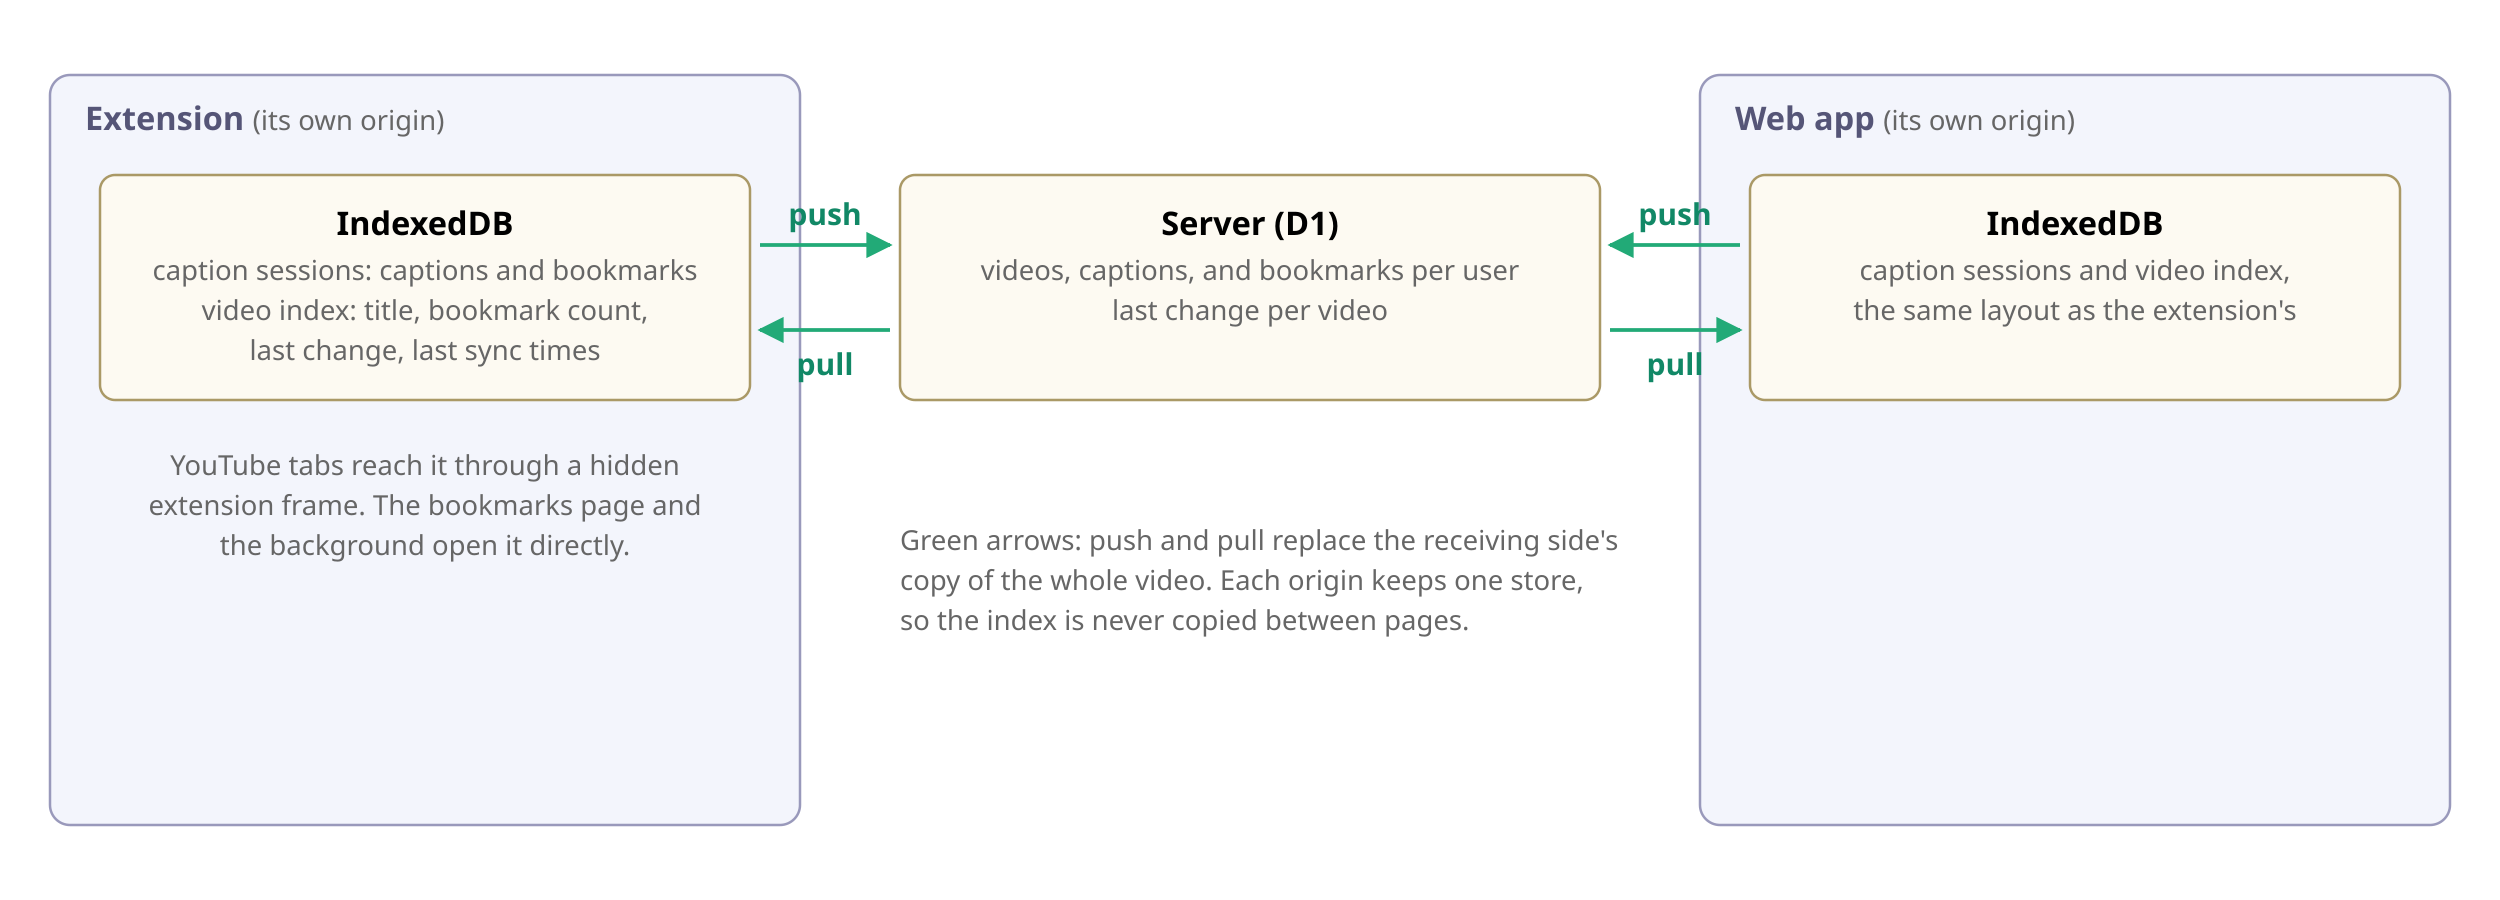
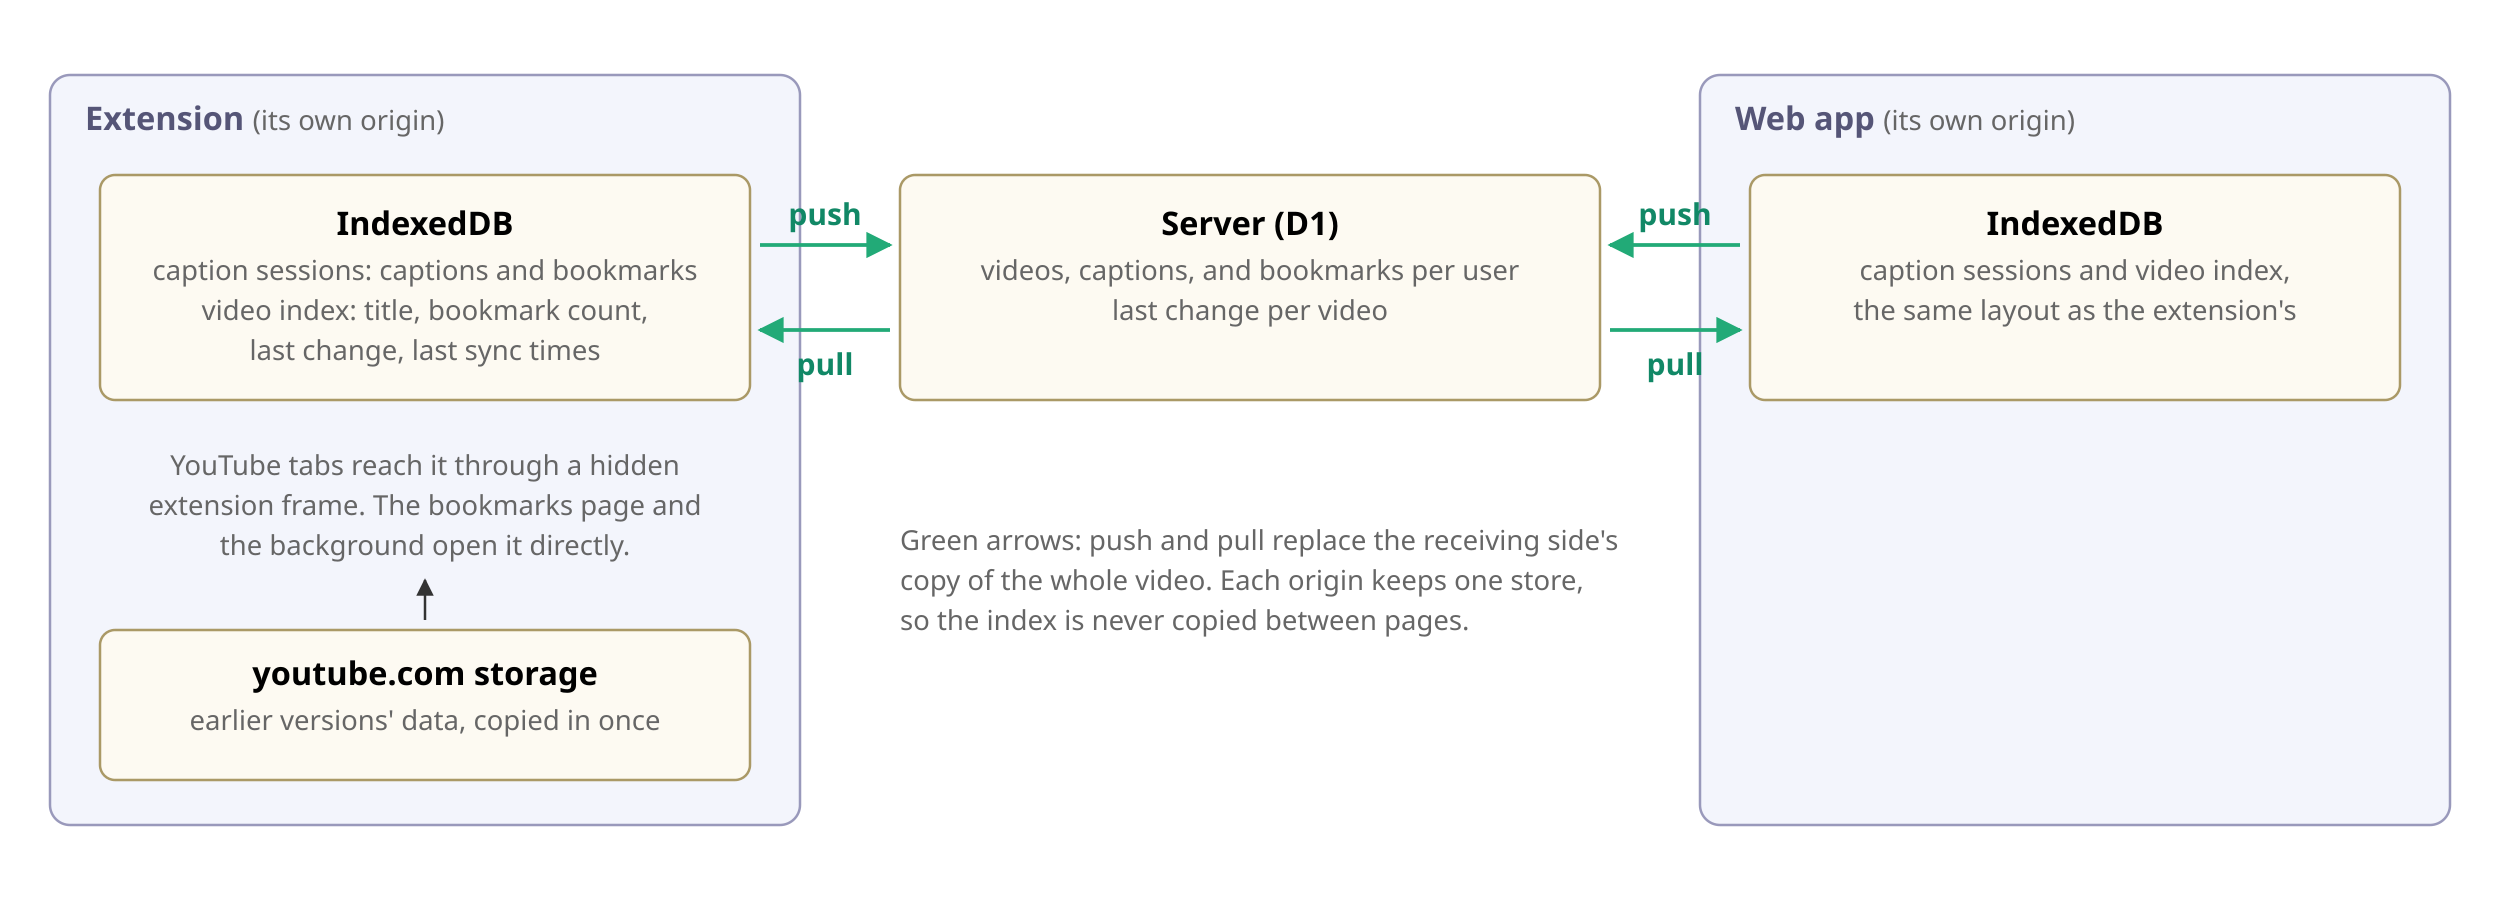
<svg xmlns="http://www.w3.org/2000/svg" width="1000" height="360" viewBox="0 0 1000 360" font-family="system-ui, sans-serif" font-size="13">
  <defs>
    <marker id="a" viewBox="0 0 10 10" refX="9" refY="5" markerWidth="7" markerHeight="7" orient="auto-start-reverse">
      <path d="M0,0 L10,5 L0,10 z" fill="#333" />
    </marker>
    <marker id="g" viewBox="0 0 10 10" refX="9" refY="5" markerWidth="7" markerHeight="7" orient="auto-start-reverse">
      <path d="M0,0 L10,5 L0,10 z" fill="#2a7" />
    </marker>
    <style>
      .t { font-weight: bold; }
      .s { fill: #666; font-size: 11px; }
      .grp { fill: #f3f5fc; stroke: #99b; }
      .gl { font-weight: bold; fill: #557; }
      .store { fill: #fdfaf2; stroke: #a96; }
      .line { stroke: #333; fill: none; }
      .sync { stroke: #2a7; stroke-width: 1.5; fill: none; }
      .st { fill: #186; font-weight: bold; font-size: 12px; }
    </style>
  </defs>
  <rect width="1000" height="360" fill="#fff" />
  <rect x="20" y="30" width="300" height="300" rx="8" class="grp" />
  <text x="34" y="52" class="gl">Extension <tspan class="s" font-weight="normal">(its own origin)</tspan>
  </text>
  <rect x="40" y="70" width="260" height="90" rx="6" class="store" />
  <text x="170" y="94" text-anchor="middle" class="t">IndexedDB</text>
  <text x="170" y="112" text-anchor="middle" class="s">caption sessions: captions and bookmarks</text>
  <text x="170" y="128" text-anchor="middle" class="s">video index: title, bookmark count,</text>
  <text x="170" y="144" text-anchor="middle" class="s">last change, last sync times</text>
  <text x="170" y="190" text-anchor="middle" class="s">YouTube tabs reach it through a hidden</text>
  <text x="170" y="206" text-anchor="middle" class="s">extension frame. The bookmarks page and</text>
  <text x="170" y="222" text-anchor="middle" class="s">the background open it directly.</text>
+   <rect x="40" y="252" width="260" height="60" rx="6" class="store" />
+   <text x="170" y="274" text-anchor="middle" class="t">youtube.com storage</text>
+   <text x="170" y="292" text-anchor="middle" class="s">earlier versions' data, copied in once</text>
+   <line x1="170" y1="248" x2="170" y2="232" class="line" marker-end="url(#a)" />
  <rect x="360" y="70" width="280" height="90" rx="6" class="store" />
  <text x="500" y="94" text-anchor="middle" class="t">Server (D1)</text>
  <text x="500" y="112" text-anchor="middle" class="s">videos, captions, and bookmarks per user</text>
  <text x="500" y="128" text-anchor="middle" class="s">last change per video</text>
  <line x1="304" y1="98" x2="356" y2="98" class="sync" marker-end="url(#g)" />
  <line x1="304" y1="132" x2="356" y2="132" class="sync" marker-start="url(#g)" />
  <text x="330" y="90" text-anchor="middle" class="st">push</text>
  <text x="330" y="150" text-anchor="middle" class="st">pull</text>
  <rect x="680" y="30" width="300" height="300" rx="8" class="grp" />
  <text x="694" y="52" class="gl">Web app <tspan class="s" font-weight="normal">(its own origin)</tspan>
  </text>
  <rect x="700" y="70" width="260" height="90" rx="6" class="store" />
  <text x="830" y="94" text-anchor="middle" class="t">IndexedDB</text>
  <text x="830" y="112" text-anchor="middle" class="s">caption sessions and video index,</text>
  <text x="830" y="128" text-anchor="middle" class="s">the same layout as the extension's</text>
  <line x1="696" y1="98" x2="644" y2="98" class="sync" marker-end="url(#g)" />
  <line x1="696" y1="132" x2="644" y2="132" class="sync" marker-start="url(#g)" />
  <text x="670" y="90" text-anchor="middle" class="st">push</text>
  <text x="670" y="150" text-anchor="middle" class="st">pull</text>
  <text x="360" y="220" class="s">Green arrows: push and pull replace the receiving side's</text>
  <text x="360" y="236" class="s">copy of the whole video. Each origin keeps one store,</text>
  <text x="360" y="252" class="s">so the index is never copied between pages.</text>
</svg>
